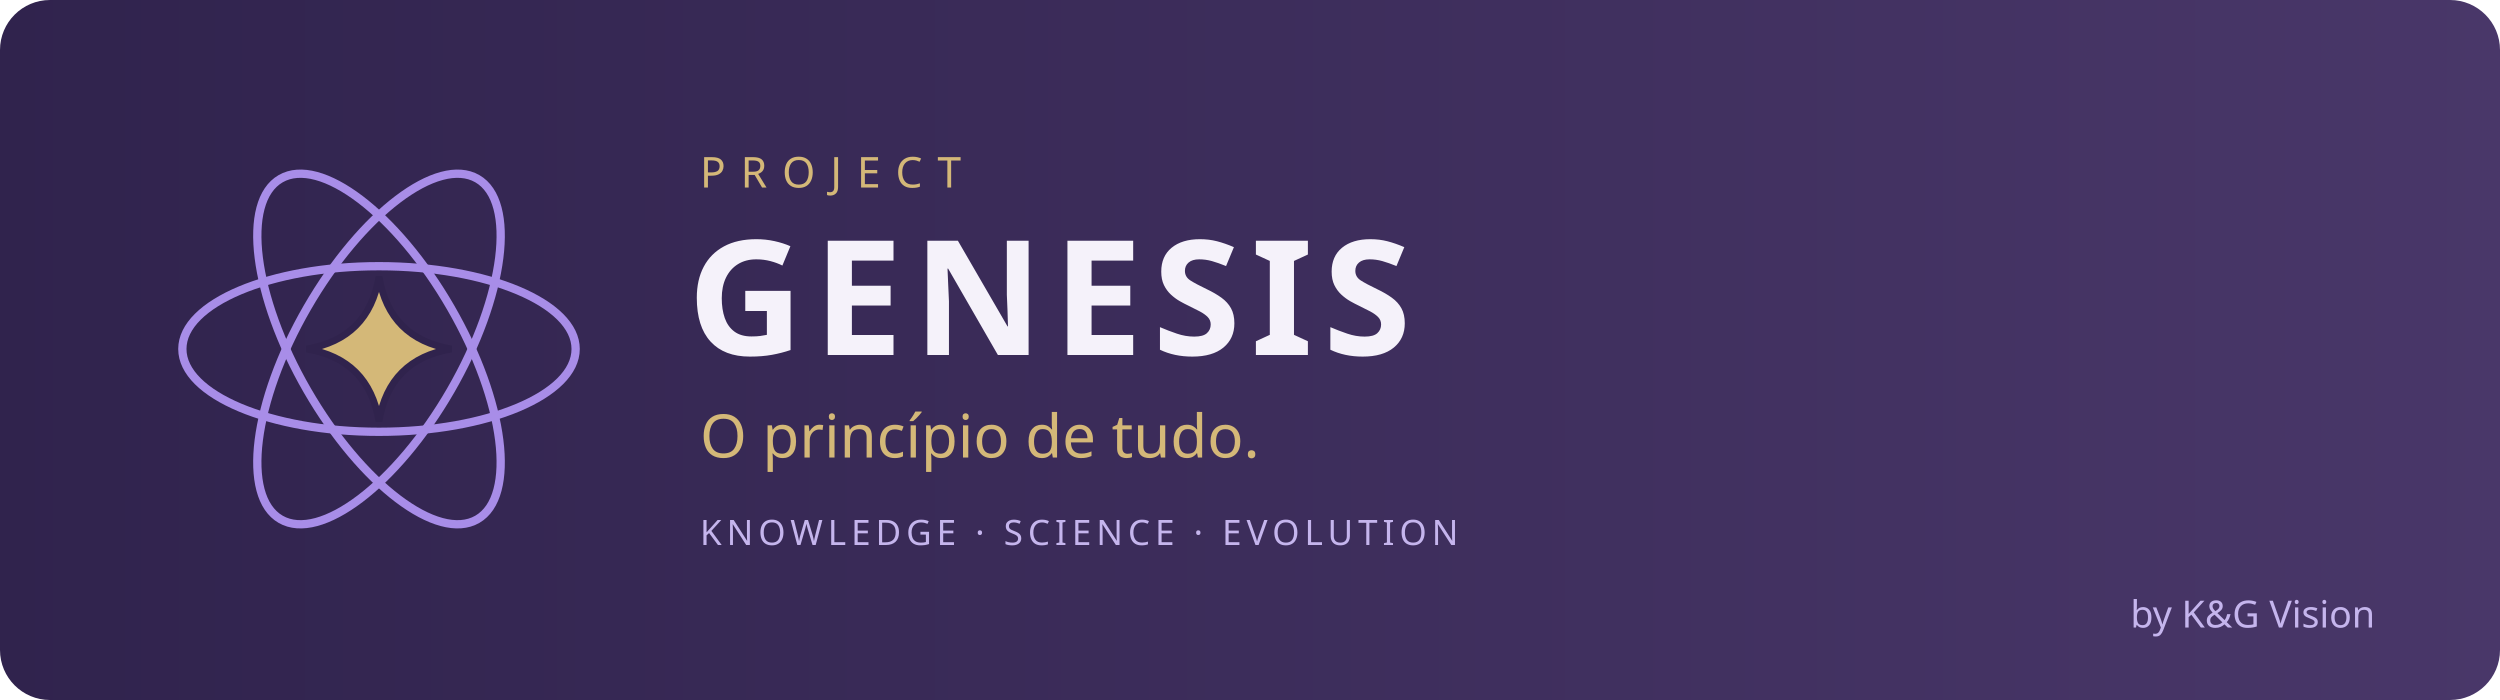
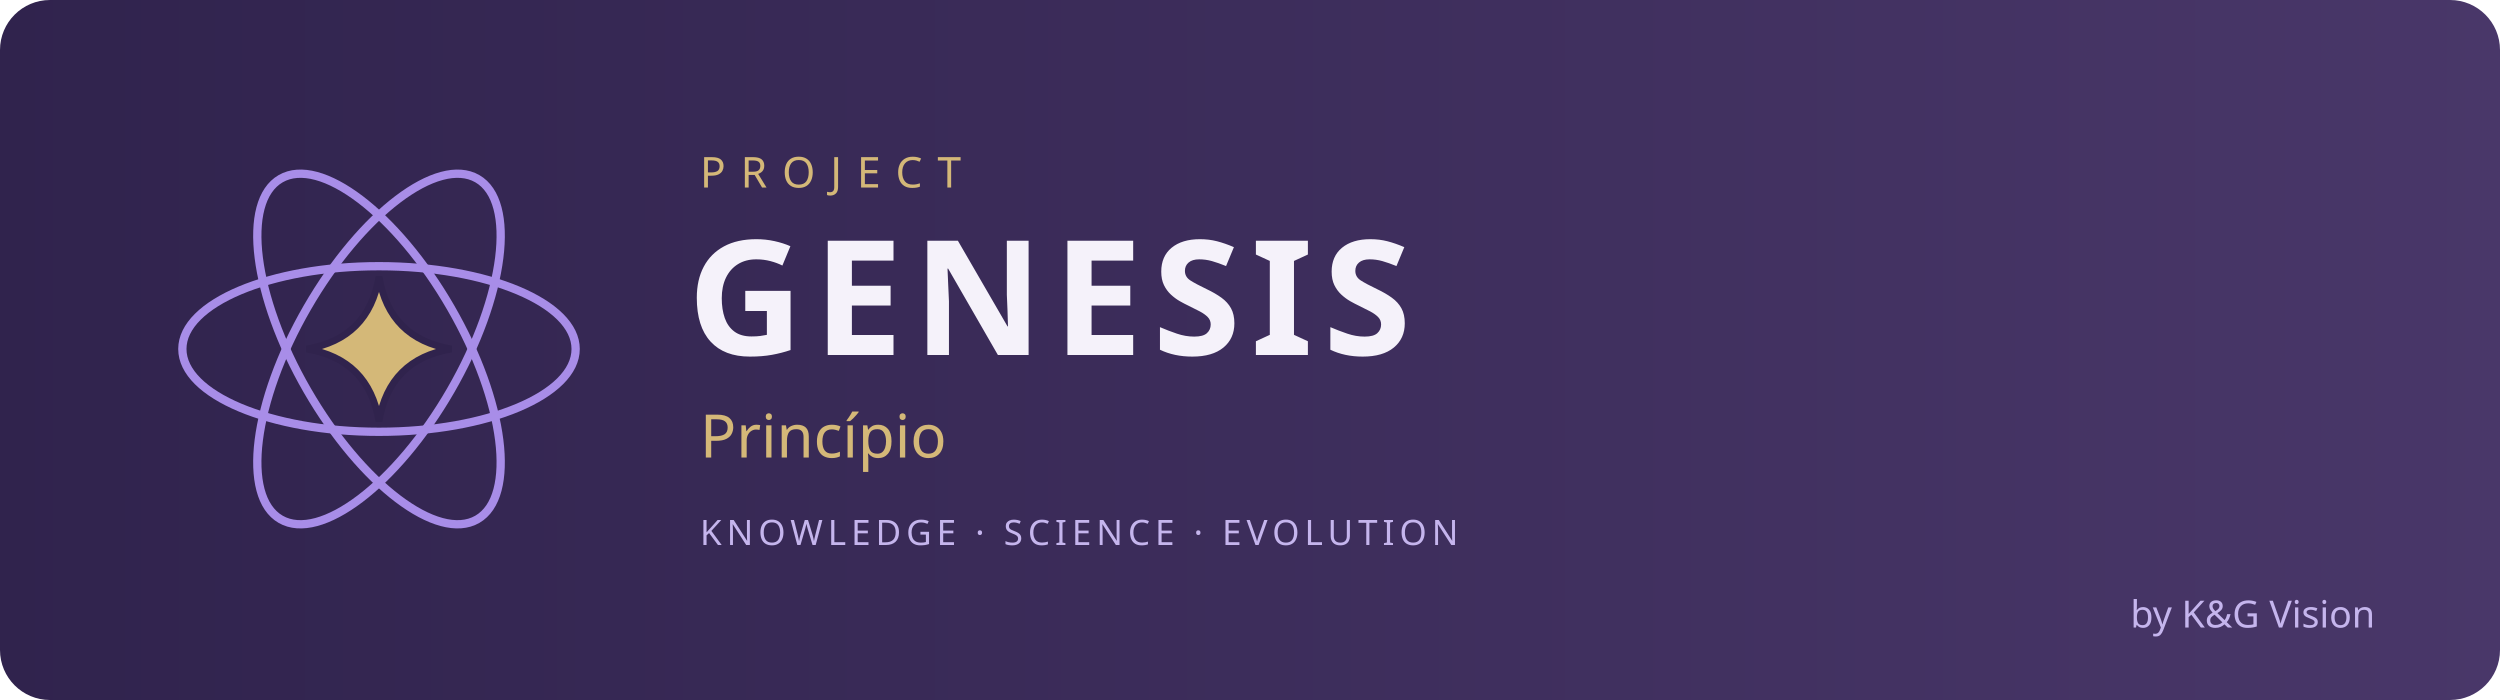
<svg xmlns="http://www.w3.org/2000/svg" viewBox="0 0 1000 280" role="img" aria-labelledby="t">
  <defs>
    <linearGradient id="bg">
      <stop stop-color="#30234D" />
      <stop offset="1" stop-color="#493769" />
    </linearGradient>
  </defs>
  <rect width="1000" height="280" rx="20" fill="url(#bg)" />
  <g transform="translate(55 43) scale(1.38)">
    <g fill="none" stroke="#A88DE8" stroke-width="2.4">
      <ellipse cx="70" cy="70" rx="57" ry="24" />
      <ellipse cx="70" cy="70" rx="57" ry="24" transform="rotate(60 70 70)" />
      <ellipse cx="70" cy="70" rx="57" ry="24" transform="rotate(-60 70 70)" />
    </g>
    <path d="M70 49Q73 67 91 70Q73 73 70 91Q67 73 49 70Q67 67 70 49Z" fill="#D4B878" stroke="#30234D" stroke-width="2" />
  </g>
  <g font-family="system-ui,sans-serif">
    <text x="280" y="75" fill="#D4B878" font-size="17" letter-spacing="6">PROJECT</text>
    <text x="275" y="142" fill="#F5F2FA" font-size="64" font-weight="700" letter-spacing="4">GENESIS</text>
-     <text x="280" y="183" fill="#D4B878" font-size="24">O princípio de tudo.</text>
+     <text x="280" y="183" fill="#D4B878" font-size="24">Princípio</text>
    <text x="280" y="218" fill="#C5B5ED" font-size="14" letter-spacing="2">KNOWLEDGE · SCIENCE · EVOLUTION</text>
    <text x="950" y="251" fill="#C5B5ED" font-size="15" text-anchor="end">by K&amp;G Vision</text>
  </g>
</svg>
